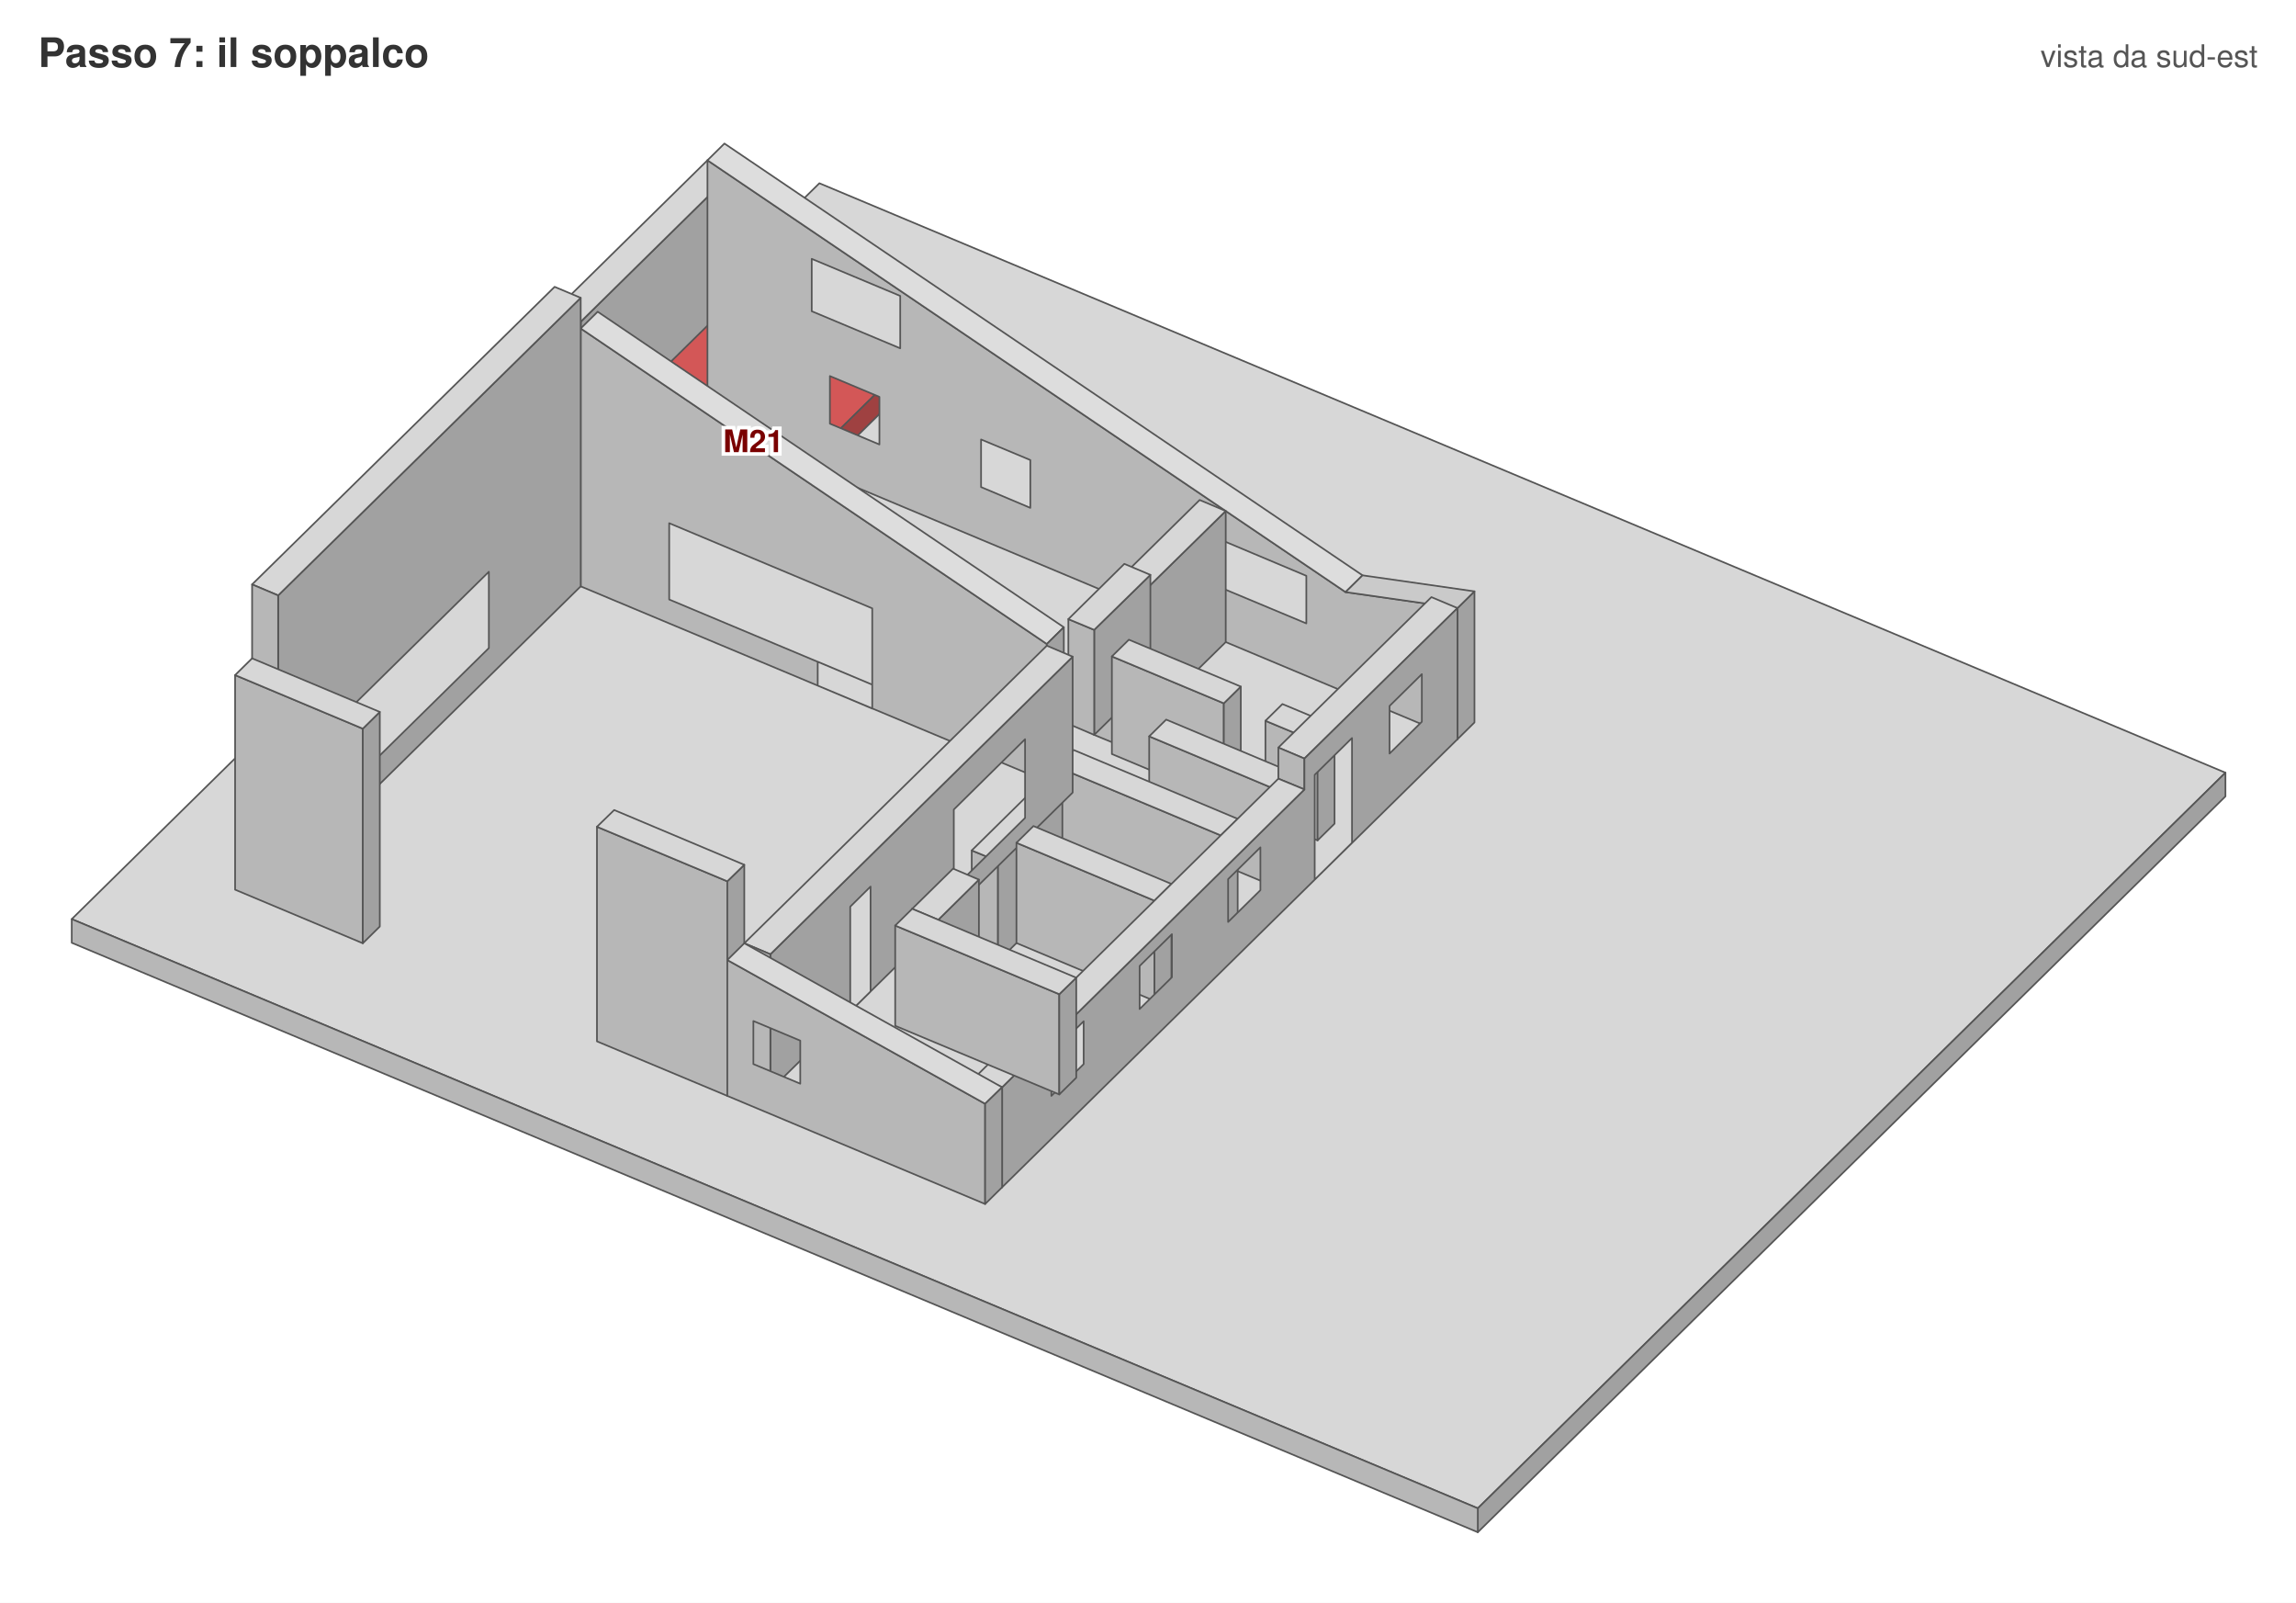
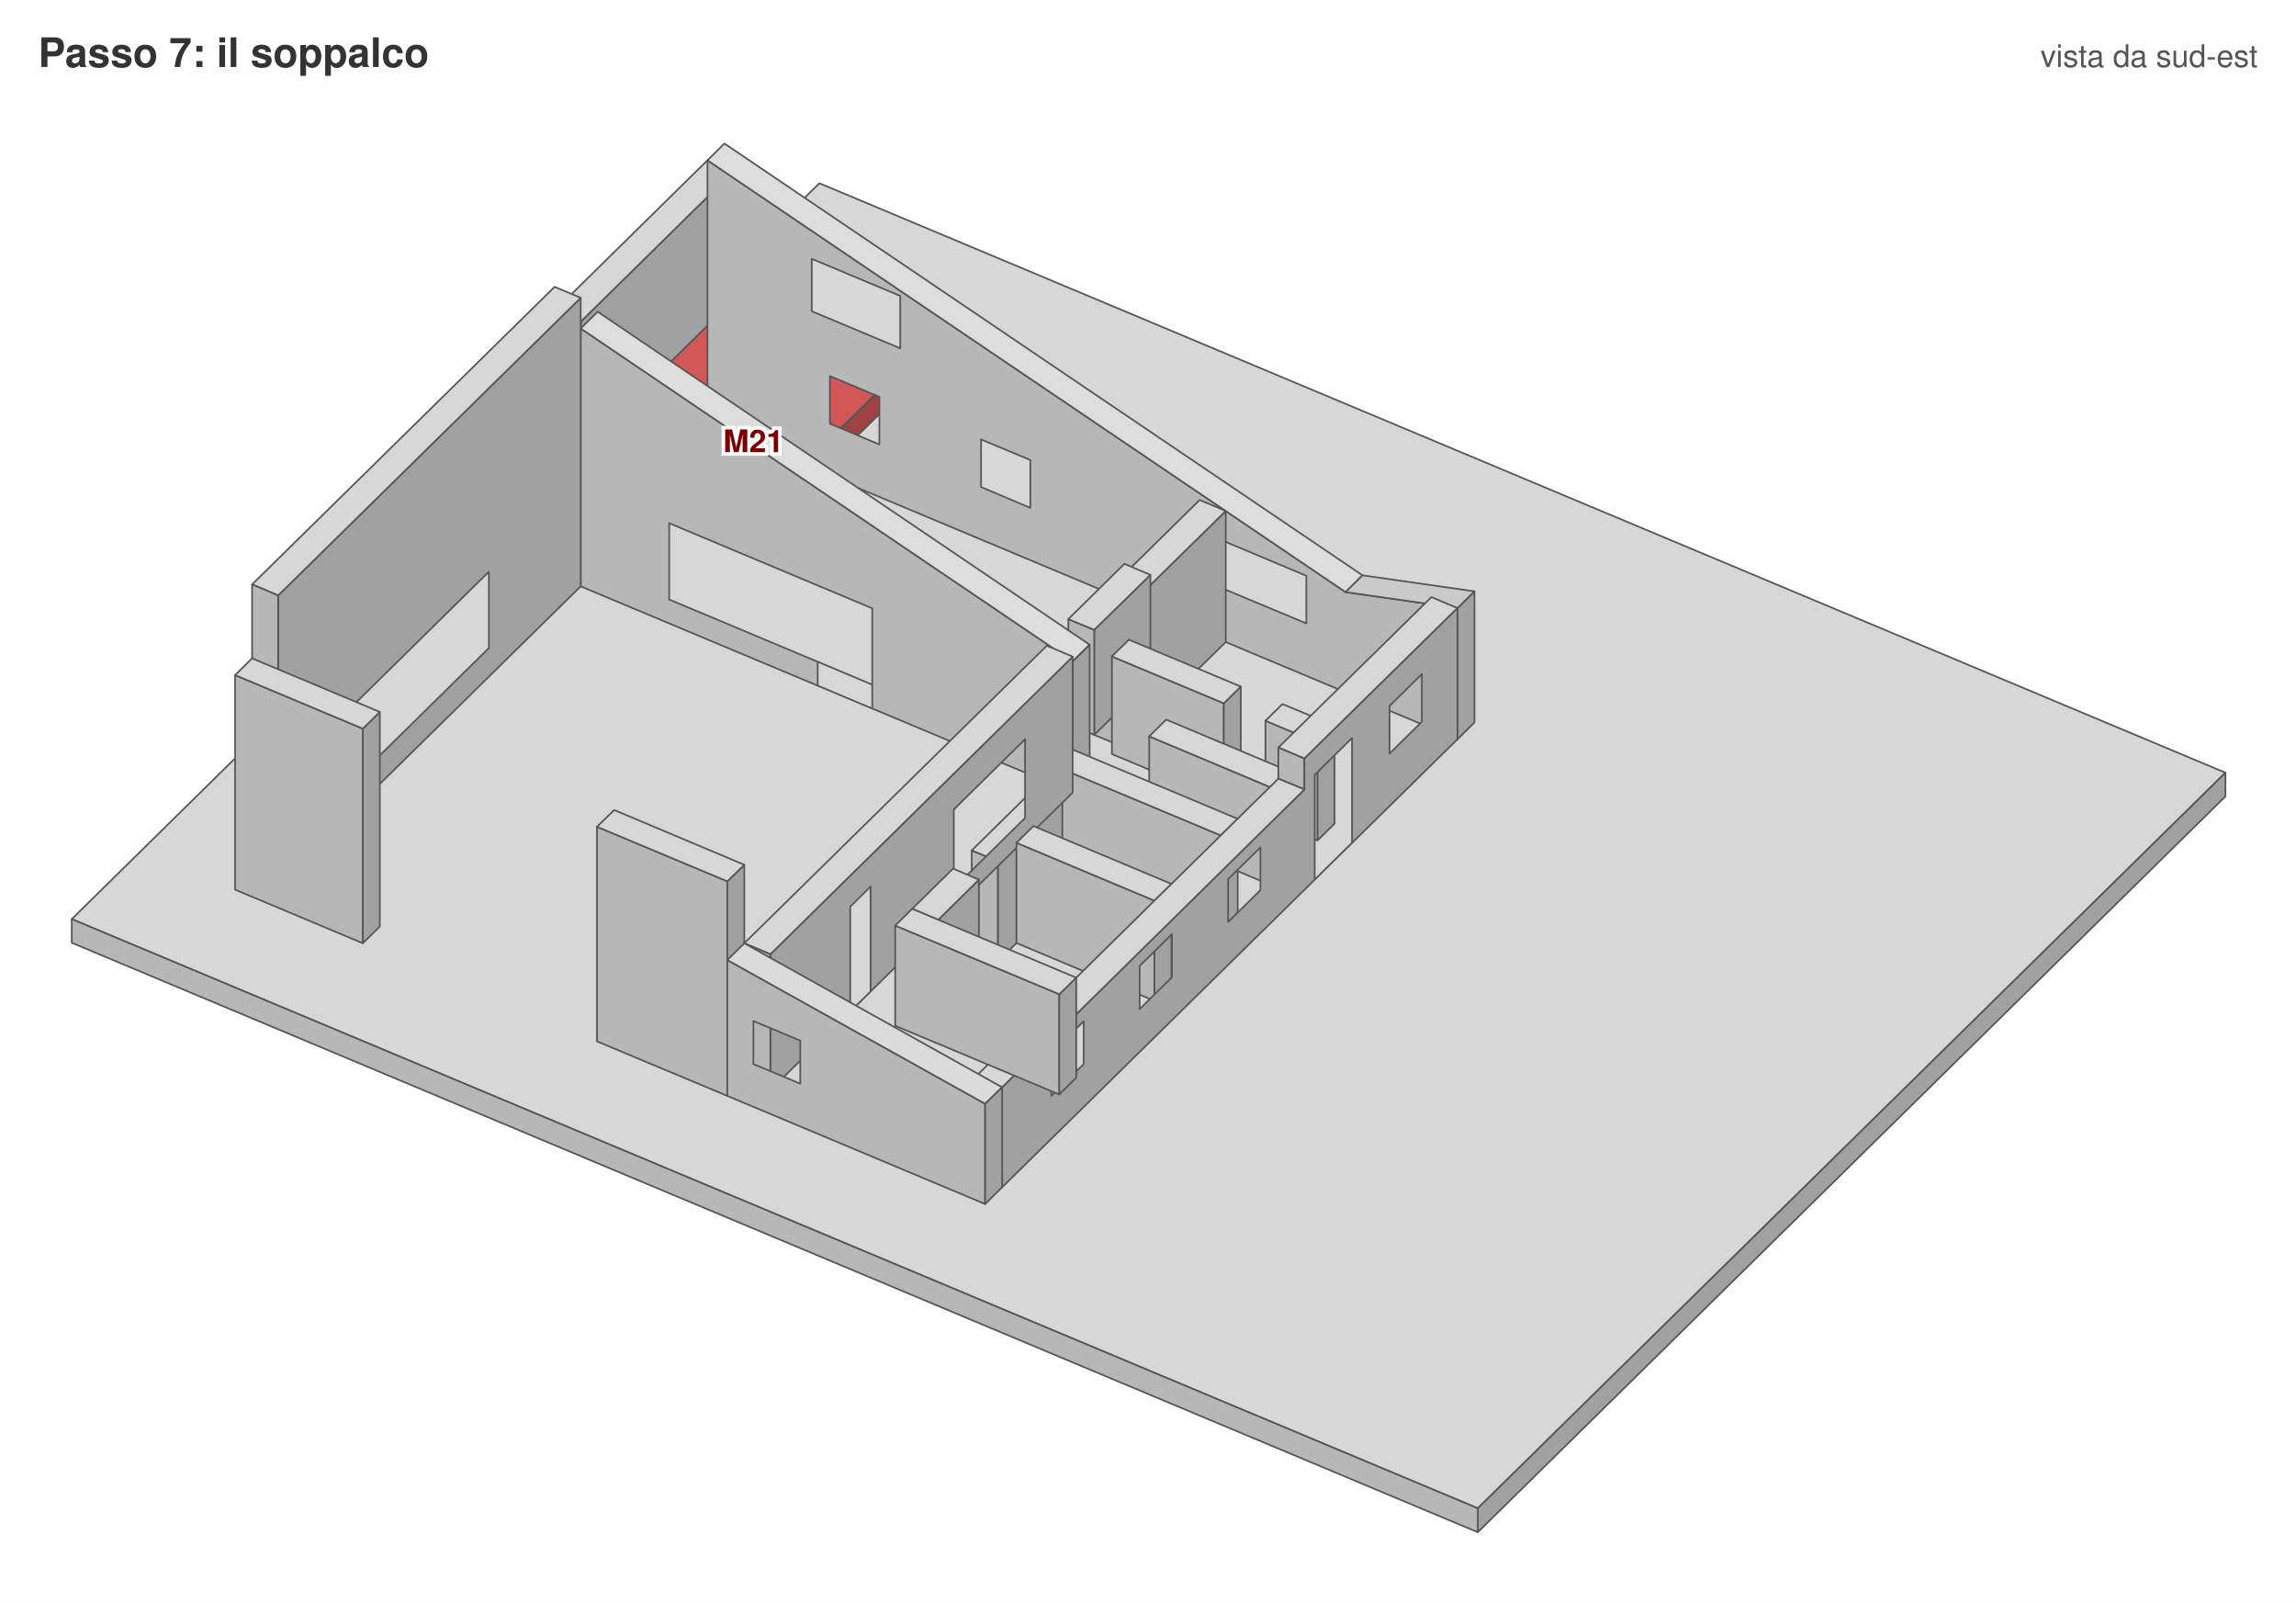
<svg xmlns="http://www.w3.org/2000/svg" viewBox="0 0 960 670" width="960" height="670">
  <rect width="100%" height="100%" fill="#ffffff" />
  <text x="16" y="28" font-family="Helvetica, Arial, sans-serif" font-size="17" font-weight="bold" fill="#333">Passo 7: il soppalco</text>
  <path d="M 342.6 76.6 L 930.5 323.0 L 617.9 630.5 L 30.0 384.2 Z" fill="rgb(215,215,215)" fill-rule="evenodd" stroke="#555" stroke-width="0.7" stroke-linejoin="round" />
  <path d="M 930.5 332.9 L 617.9 640.5 L 617.9 630.5 L 930.5 323.0 Z" fill="rgb(161,161,161)" fill-rule="evenodd" stroke="#555" stroke-width="0.7" stroke-linejoin="round" />
  <path d="M 617.9 640.5 L 30.0 394.1 L 30.0 384.2 L 617.9 630.5 Z" fill="rgb(183,183,183)" fill-rule="evenodd" stroke="#555" stroke-width="0.7" stroke-linejoin="round" />
  <path d="M 306.7 182.2 L 242.8 245.1 L 242.8 134.5 L 306.7 71.6 Z M 303.2 163.8 L 276.9 189.6 L 276.9 169.7 L 303.2 143.8 Z" fill="rgb(161,161,161)" fill-rule="evenodd" stroke="#555" stroke-width="0.7" stroke-linejoin="round" />
  <path d="M 231.9 240.5 L 231.9 129.9 L 242.8 134.5 L 242.8 245.1 Z" fill="rgb(183,183,183)" fill-rule="evenodd" stroke="#555" stroke-width="0.7" stroke-linejoin="round" />
  <path d="M 231.9 129.9 L 295.8 67.0 L 306.7 71.6 L 242.8 134.5 Z" fill="rgb(215,215,215)" fill-rule="evenodd" stroke="#555" stroke-width="0.7" stroke-linejoin="round" />
  <path d="M 306.7 125.4 L 376.4 154.6 L 319.6 210.5 L 249.9 181.3 Z" fill="rgb(211,87,87)" fill-rule="evenodd" stroke="#555" stroke-width="0.7" stroke-linejoin="round" />
  <path d="M 376.4 164.5 L 319.6 220.5 L 319.6 210.5 L 376.4 154.6 Z" fill="rgb(159,65,65)" fill-rule="evenodd" stroke="#555" stroke-width="0.7" stroke-linejoin="round" />
  <path d="M 319.6 220.5 L 249.9 191.3 L 249.9 181.3 L 319.6 210.5 Z" fill="rgb(180,74,74)" fill-rule="evenodd" stroke="#555" stroke-width="0.7" stroke-linejoin="round" />
  <path d="M 295.8 177.6 L 609.4 309.0 L 609.4 254.2 L 562.6 247.5 L 295.8 67.0 Z M 347.0 177.1 L 367.7 185.8 L 367.7 165.9 L 347.0 157.2 Z M 410.2 203.6 L 430.8 212.3 L 430.8 192.3 L 410.2 183.7 Z M 510.3 245.6 L 546.2 260.6 L 546.2 240.7 L 510.3 225.6 Z M 339.4 130.1 L 376.4 145.6 L 376.4 123.7 L 339.4 108.2 Z" fill="rgb(183,183,183)" fill-rule="evenodd" stroke="#555" stroke-width="0.7" stroke-linejoin="round" />
  <path d="M 569.7 240.5 L 302.9 60.0 L 295.8 67.0 L 562.6 247.5 Z" fill="rgb(221,221,221)" fill-rule="evenodd" stroke="#555" stroke-width="0.7" stroke-linejoin="round" />
  <path d="M 616.5 302.0 L 616.5 247.2 L 609.4 254.2 L 609.4 309.0 Z" fill="rgb(161,161,161)" fill-rule="evenodd" stroke="#555" stroke-width="0.7" stroke-linejoin="round" />
  <path d="M 616.5 247.2 L 569.7 240.5 L 562.6 247.5 L 609.4 254.2 Z" fill="rgb(202,202,202)" fill-rule="evenodd" stroke="#555" stroke-width="0.7" stroke-linejoin="round" />
  <path d="M 512.5 268.4 L 468.4 311.7 L 468.4 256.9 L 512.5 213.6 Z" fill="rgb(161,161,161)" fill-rule="evenodd" stroke="#555" stroke-width="0.7" stroke-linejoin="round" />
  <path d="M 457.5 252.4 L 501.6 209.0 L 512.5 213.6 L 468.4 256.9 Z" fill="rgb(215,215,215)" fill-rule="evenodd" stroke="#555" stroke-width="0.7" stroke-linejoin="round" />
  <path d="M 457.5 307.2 L 457.5 252.4 L 468.4 256.9 L 468.4 311.7 Z" fill="rgb(183,183,183)" fill-rule="evenodd" stroke="#555" stroke-width="0.7" stroke-linejoin="round" />
  <path d="M 481.0 284.1 L 457.5 307.2 L 457.5 263.3 L 481.0 240.3 Z" fill="rgb(161,161,161)" fill-rule="evenodd" stroke="#555" stroke-width="0.7" stroke-linejoin="round" />
  <path d="M 446.7 302.6 L 446.7 258.8 L 457.5 263.3 L 457.5 307.2 Z" fill="rgb(183,183,183)" fill-rule="evenodd" stroke="#555" stroke-width="0.7" stroke-linejoin="round" />
  <path d="M 446.7 258.8 L 470.1 235.7 L 481.0 240.3 L 457.5 263.3 Z" fill="rgb(215,215,215)" fill-rule="evenodd" stroke="#555" stroke-width="0.7" stroke-linejoin="round" />
-   <path d="M 242.8 245.1 L 437.7 326.7 L 437.7 269.2 L 242.8 137.3 Z M 279.8 250.6 L 364.7 286.2 L 364.7 254.3 L 279.8 218.7 Z M 341.9 286.6 L 364.7 296.2 L 364.7 286.2 L 341.9 276.6 Z" fill="rgb(183,183,183)" fill-rule="evenodd" stroke="#555" stroke-width="0.7" stroke-linejoin="round" />
-   <path d="M 444.8 262.2 L 249.9 130.3 L 242.8 137.3 L 437.7 269.2 Z" fill="rgb(221,221,221)" fill-rule="evenodd" stroke="#555" stroke-width="0.7" stroke-linejoin="round" />
-   <path d="M 444.8 319.8 L 444.8 262.2 L 437.7 269.2 L 437.7 326.7 Z" fill="rgb(161,161,161)" fill-rule="evenodd" stroke="#555" stroke-width="0.7" stroke-linejoin="round" />
+   <path d="M 242.8 245.1 L 448.5 331.3 L 448.5 276.5 L 242.8 137.3 Z M 279.8 250.6 L 364.7 286.2 L 364.7 254.3 L 279.8 218.7 Z M 341.9 286.6 L 364.7 296.2 L 364.7 286.2 L 341.9 276.6 Z" fill="rgb(183,183,183)" fill-rule="evenodd" stroke="#555" stroke-width="0.7" stroke-linejoin="round" />
+   <path d="M 455.6 269.5 L 249.9 130.3 L 242.8 137.3 L 448.5 276.5 Z" fill="rgb(221,221,221)" fill-rule="evenodd" stroke="#555" stroke-width="0.7" stroke-linejoin="round" />
+   <path d="M 455.6 324.3 L 455.6 269.5 L 448.5 276.5 L 448.5 331.3 Z" fill="rgb(161,161,161)" fill-rule="evenodd" stroke="#555" stroke-width="0.7" stroke-linejoin="round" />
  <path d="M 464.9 315.2 L 511.7 334.8 L 511.7 294.0 L 464.9 274.4 Z" fill="rgb(183,183,183)" fill-rule="evenodd" stroke="#555" stroke-width="0.7" stroke-linejoin="round" />
  <path d="M 518.8 327.9 L 518.8 287.0 L 511.7 294.0 L 511.7 334.8 Z" fill="rgb(161,161,161)" fill-rule="evenodd" stroke="#555" stroke-width="0.7" stroke-linejoin="round" />
  <path d="M 518.8 287.0 L 472.0 267.4 L 464.9 274.4 L 511.7 294.0 Z" fill="rgb(215,215,215)" fill-rule="evenodd" stroke="#555" stroke-width="0.7" stroke-linejoin="round" />
  <path d="M 242.8 245.1 L 116.3 369.5 L 116.3 248.9 L 242.8 124.5 Z M 204.4 270.9 L 134.8 339.4 L 134.8 307.5 L 204.4 239.0 Z" fill="rgb(161,161,161)" fill-rule="evenodd" stroke="#555" stroke-width="0.7" stroke-linejoin="round" />
  <path d="M 105.4 244.3 L 231.9 119.9 L 242.8 124.5 L 116.3 248.9 Z" fill="rgb(215,215,215)" fill-rule="evenodd" stroke="#555" stroke-width="0.7" stroke-linejoin="round" />
  <path d="M 105.4 364.9 L 105.4 244.3 L 116.3 248.9 L 116.3 369.5 Z" fill="rgb(183,183,183)" fill-rule="evenodd" stroke="#555" stroke-width="0.7" stroke-linejoin="round" />
  <path d="M 529.1 342.1 L 550.9 351.3 L 550.9 310.4 L 529.1 301.3 Z" fill="rgb(183,183,183)" fill-rule="evenodd" stroke="#555" stroke-width="0.7" stroke-linejoin="round" />
  <path d="M 558.0 344.3 L 558.0 303.4 L 550.9 310.4 L 550.9 351.3 Z" fill="rgb(161,161,161)" fill-rule="evenodd" stroke="#555" stroke-width="0.7" stroke-linejoin="round" />
  <path d="M 558.0 303.4 L 536.2 294.3 L 529.1 301.3 L 550.9 310.4 Z" fill="rgb(215,215,215)" fill-rule="evenodd" stroke="#555" stroke-width="0.7" stroke-linejoin="round" />
  <path d="M 480.5 348.7 L 531.7 370.1 L 531.7 329.3 L 480.5 307.8 Z" fill="rgb(183,183,183)" fill-rule="evenodd" stroke="#555" stroke-width="0.7" stroke-linejoin="round" />
  <path d="M 538.8 363.1 L 538.8 322.3 L 531.7 329.3 L 531.7 370.1 Z" fill="rgb(161,161,161)" fill-rule="evenodd" stroke="#555" stroke-width="0.7" stroke-linejoin="round" />
  <path d="M 538.8 322.3 L 487.6 300.8 L 480.5 307.8 L 531.7 329.3 Z" fill="rgb(215,215,215)" fill-rule="evenodd" stroke="#555" stroke-width="0.7" stroke-linejoin="round" />
  <path d="M 441.8 362.4 L 510.4 391.1 L 510.4 349.2 L 441.8 320.5 Z" fill="rgb(183,183,183)" fill-rule="evenodd" stroke="#555" stroke-width="0.7" stroke-linejoin="round" />
  <path d="M 517.5 384.1 L 517.5 342.3 L 510.4 349.2 L 510.4 391.1 Z" fill="rgb(161,161,161)" fill-rule="evenodd" stroke="#555" stroke-width="0.7" stroke-linejoin="round" />
  <path d="M 517.5 342.3 L 448.9 313.5 L 441.8 320.5 L 510.4 349.2 Z" fill="rgb(215,215,215)" fill-rule="evenodd" stroke="#555" stroke-width="0.7" stroke-linejoin="round" />
  <path d="M 444.2 375.3 L 417.2 401.9 L 417.2 360.0 L 444.2 333.5 Z" fill="rgb(161,161,161)" fill-rule="evenodd" stroke="#555" stroke-width="0.7" stroke-linejoin="round" />
  <path d="M 406.3 397.3 L 406.3 355.5 L 417.2 360.0 L 417.2 401.9 Z" fill="rgb(183,183,183)" fill-rule="evenodd" stroke="#555" stroke-width="0.7" stroke-linejoin="round" />
  <path d="M 406.3 355.5 L 433.3 328.9 L 444.2 333.5 L 417.2 360.0 Z" fill="rgb(215,215,215)" fill-rule="evenodd" stroke="#555" stroke-width="0.7" stroke-linejoin="round" />
  <path d="M 98.3 371.9 L 151.7 394.3 L 151.7 304.6 L 98.3 282.2 Z" fill="rgb(183,183,183)" fill-rule="evenodd" stroke="#555" stroke-width="0.7" stroke-linejoin="round" />
  <path d="M 158.8 387.3 L 158.8 297.6 L 151.7 304.6 L 151.7 394.3 Z" fill="rgb(161,161,161)" fill-rule="evenodd" stroke="#555" stroke-width="0.7" stroke-linejoin="round" />
  <path d="M 158.8 297.6 L 105.4 275.2 L 98.3 282.2 L 151.7 304.6 Z" fill="rgb(215,215,215)" fill-rule="evenodd" stroke="#555" stroke-width="0.7" stroke-linejoin="round" />
  <path d="M 448.5 331.3 L 322.1 455.7 L 322.1 398.9 L 448.5 274.5 Z M 428.6 341.9 L 398.8 371.3 L 398.8 338.4 L 428.6 309.0 Z M 364.0 414.5 L 355.5 422.9 L 355.5 379.0 L 364.0 370.6 Z" fill="rgb(161,161,161)" fill-rule="evenodd" stroke="#555" stroke-width="0.7" stroke-linejoin="round" />
  <path d="M 311.2 394.3 L 437.7 269.9 L 448.5 274.5 L 322.1 398.9 Z" fill="rgb(215,215,215)" fill-rule="evenodd" stroke="#555" stroke-width="0.7" stroke-linejoin="round" />
  <path d="M 311.2 451.2 L 311.2 394.3 L 322.1 398.9 L 322.1 455.7 Z" fill="rgb(183,183,183)" fill-rule="evenodd" stroke="#555" stroke-width="0.7" stroke-linejoin="round" />
  <path d="M 425.0 394.2 L 482.7 418.4 L 482.7 376.5 L 425.0 352.3 Z" fill="rgb(183,183,183)" fill-rule="evenodd" stroke="#555" stroke-width="0.7" stroke-linejoin="round" />
  <path d="M 489.8 411.4 L 489.8 369.5 L 482.7 376.5 L 482.7 418.4 Z" fill="rgb(161,161,161)" fill-rule="evenodd" stroke="#555" stroke-width="0.7" stroke-linejoin="round" />
  <path d="M 489.8 369.5 L 432.1 345.3 L 425.0 352.3 L 482.7 376.5 Z" fill="rgb(215,215,215)" fill-rule="evenodd" stroke="#555" stroke-width="0.7" stroke-linejoin="round" />
  <path d="M 534.5 312.5 L 598.5 249.6 L 609.4 254.2 L 545.4 317.1 Z" fill="rgb(215,215,215)" fill-rule="evenodd" stroke="#555" stroke-width="0.7" stroke-linejoin="round" />
  <path d="M 534.5 325.5 L 534.5 312.5 L 545.4 317.1 L 545.4 330.0 Z" fill="rgb(183,183,183)" fill-rule="evenodd" stroke="#555" stroke-width="0.7" stroke-linejoin="round" />
  <path d="M 609.4 309.0 L 419.0 496.3 L 419.0 454.5 L 545.4 330.0 L 545.4 317.1 L 609.4 254.2 Z M 594.5 301.7 L 581.0 315.0 L 581.0 295.1 L 594.5 281.8 Z M 565.3 352.3 L 549.7 367.7 L 549.7 323.9 L 565.3 308.5 Z M 527.0 372.1 L 513.5 385.4 L 513.5 367.5 L 527.0 354.2 Z M 490.0 408.5 L 476.5 421.8 L 476.5 403.8 L 490.0 390.5 Z M 453.1 444.8 L 439.6 458.1 L 439.6 440.2 L 453.1 426.9 Z" fill="rgb(161,161,161)" fill-rule="evenodd" stroke="#555" stroke-width="0.7" stroke-linejoin="round" />
  <path d="M 408.1 449.9 L 534.5 325.5 L 545.4 330.0 L 419.0 454.5 Z" fill="rgb(215,215,215)" fill-rule="evenodd" stroke="#555" stroke-width="0.7" stroke-linejoin="round" />
  <path d="M 408.1 491.8 L 408.1 449.9 L 419.0 454.5 L 419.0 496.3 Z" fill="rgb(183,183,183)" fill-rule="evenodd" stroke="#555" stroke-width="0.7" stroke-linejoin="round" />
  <path d="M 409.3 409.6 L 392.3 426.3 L 392.3 384.5 L 409.3 367.7 Z" fill="rgb(161,161,161)" fill-rule="evenodd" stroke="#555" stroke-width="0.7" stroke-linejoin="round" />
  <path d="M 381.4 421.8 L 381.4 379.9 L 392.3 384.5 L 392.3 426.3 Z" fill="rgb(183,183,183)" fill-rule="evenodd" stroke="#555" stroke-width="0.7" stroke-linejoin="round" />
  <path d="M 381.4 379.9 L 398.5 363.1 L 409.3 367.7 L 392.3 384.5 Z" fill="rgb(215,215,215)" fill-rule="evenodd" stroke="#555" stroke-width="0.7" stroke-linejoin="round" />
  <path d="M 374.3 428.8 L 442.9 457.5 L 442.9 415.6 L 374.3 386.9 Z" fill="rgb(183,183,183)" fill-rule="evenodd" stroke="#555" stroke-width="0.7" stroke-linejoin="round" />
  <path d="M 450.0 450.5 L 450.0 408.7 L 442.9 415.6 L 442.9 457.5 Z" fill="rgb(161,161,161)" fill-rule="evenodd" stroke="#555" stroke-width="0.7" stroke-linejoin="round" />
  <path d="M 450.0 408.7 L 381.4 379.9 L 374.3 386.9 L 442.9 415.6 Z" fill="rgb(215,215,215)" fill-rule="evenodd" stroke="#555" stroke-width="0.7" stroke-linejoin="round" />
  <path d="M 249.6 435.3 L 304.1 458.1 L 304.1 368.4 L 249.6 345.6 Z" fill="rgb(183,183,183)" fill-rule="evenodd" stroke="#555" stroke-width="0.7" stroke-linejoin="round" />
  <path d="M 311.2 451.2 L 311.2 361.5 L 304.1 368.4 L 304.1 458.1 Z" fill="rgb(161,161,161)" fill-rule="evenodd" stroke="#555" stroke-width="0.7" stroke-linejoin="round" />
  <path d="M 311.2 361.5 L 256.8 338.6 L 249.6 345.6 L 304.1 368.4 Z" fill="rgb(215,215,215)" fill-rule="evenodd" stroke="#555" stroke-width="0.7" stroke-linejoin="round" />
  <path d="M 304.1 458.1 L 411.9 503.3 L 411.9 461.4 L 304.1 401.3 Z M 315.0 444.8 L 334.6 453.0 L 334.6 435.0 L 315.0 426.8 Z" fill="rgb(183,183,183)" fill-rule="evenodd" stroke="#555" stroke-width="0.7" stroke-linejoin="round" />
  <path d="M 419.0 454.5 L 311.2 394.3 L 304.1 401.3 L 411.9 461.4 Z" fill="rgb(219,219,219)" fill-rule="evenodd" stroke="#555" stroke-width="0.7" stroke-linejoin="round" />
  <path d="M 419.0 496.3 L 419.0 454.5 L 411.9 461.4 L 411.9 503.3 Z" fill="rgb(161,161,161)" fill-rule="evenodd" stroke="#555" stroke-width="0.7" stroke-linejoin="round" />
  <text x="315" y="189" font-family="Helvetica, Arial, sans-serif" font-size="13" font-weight="bold" fill="#7a0000" text-anchor="middle" stroke="#fff" stroke-width="3" paint-order="stroke">M21</text>
  <text x="944" y="28" font-family="Helvetica, Arial, sans-serif" font-size="13" fill="#555" text-anchor="end">vista da sud-est</text>
</svg>
